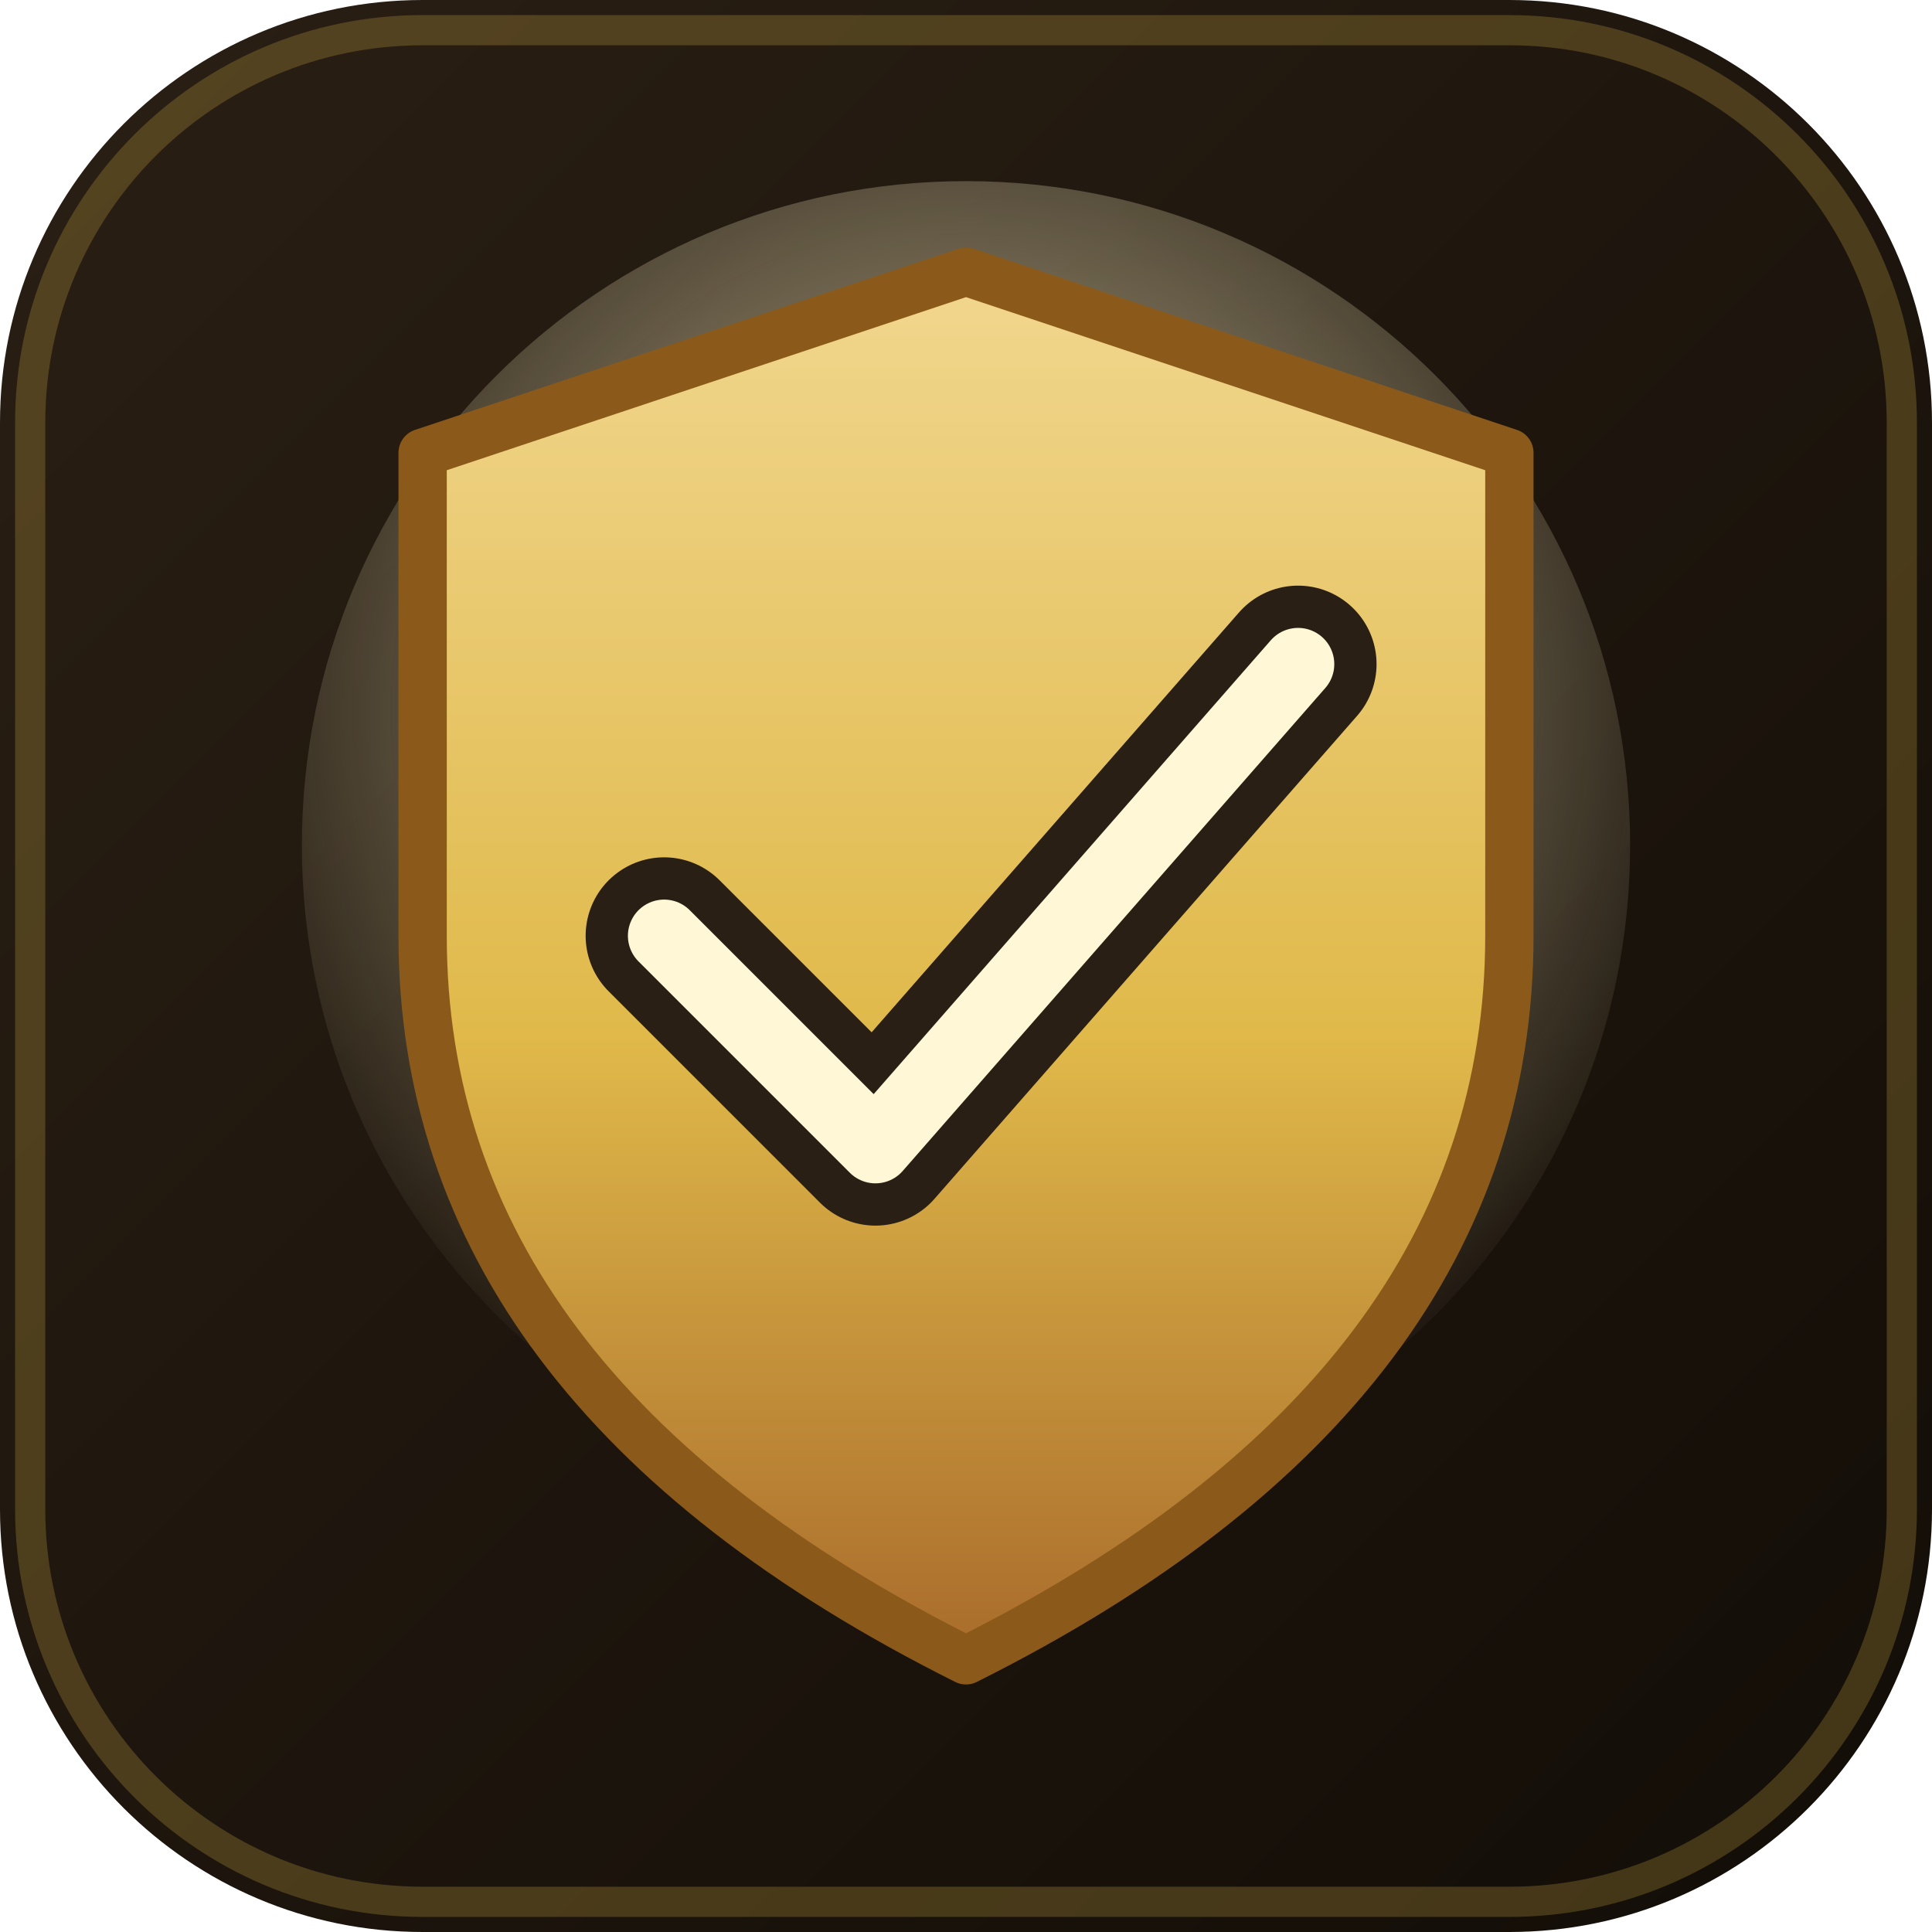
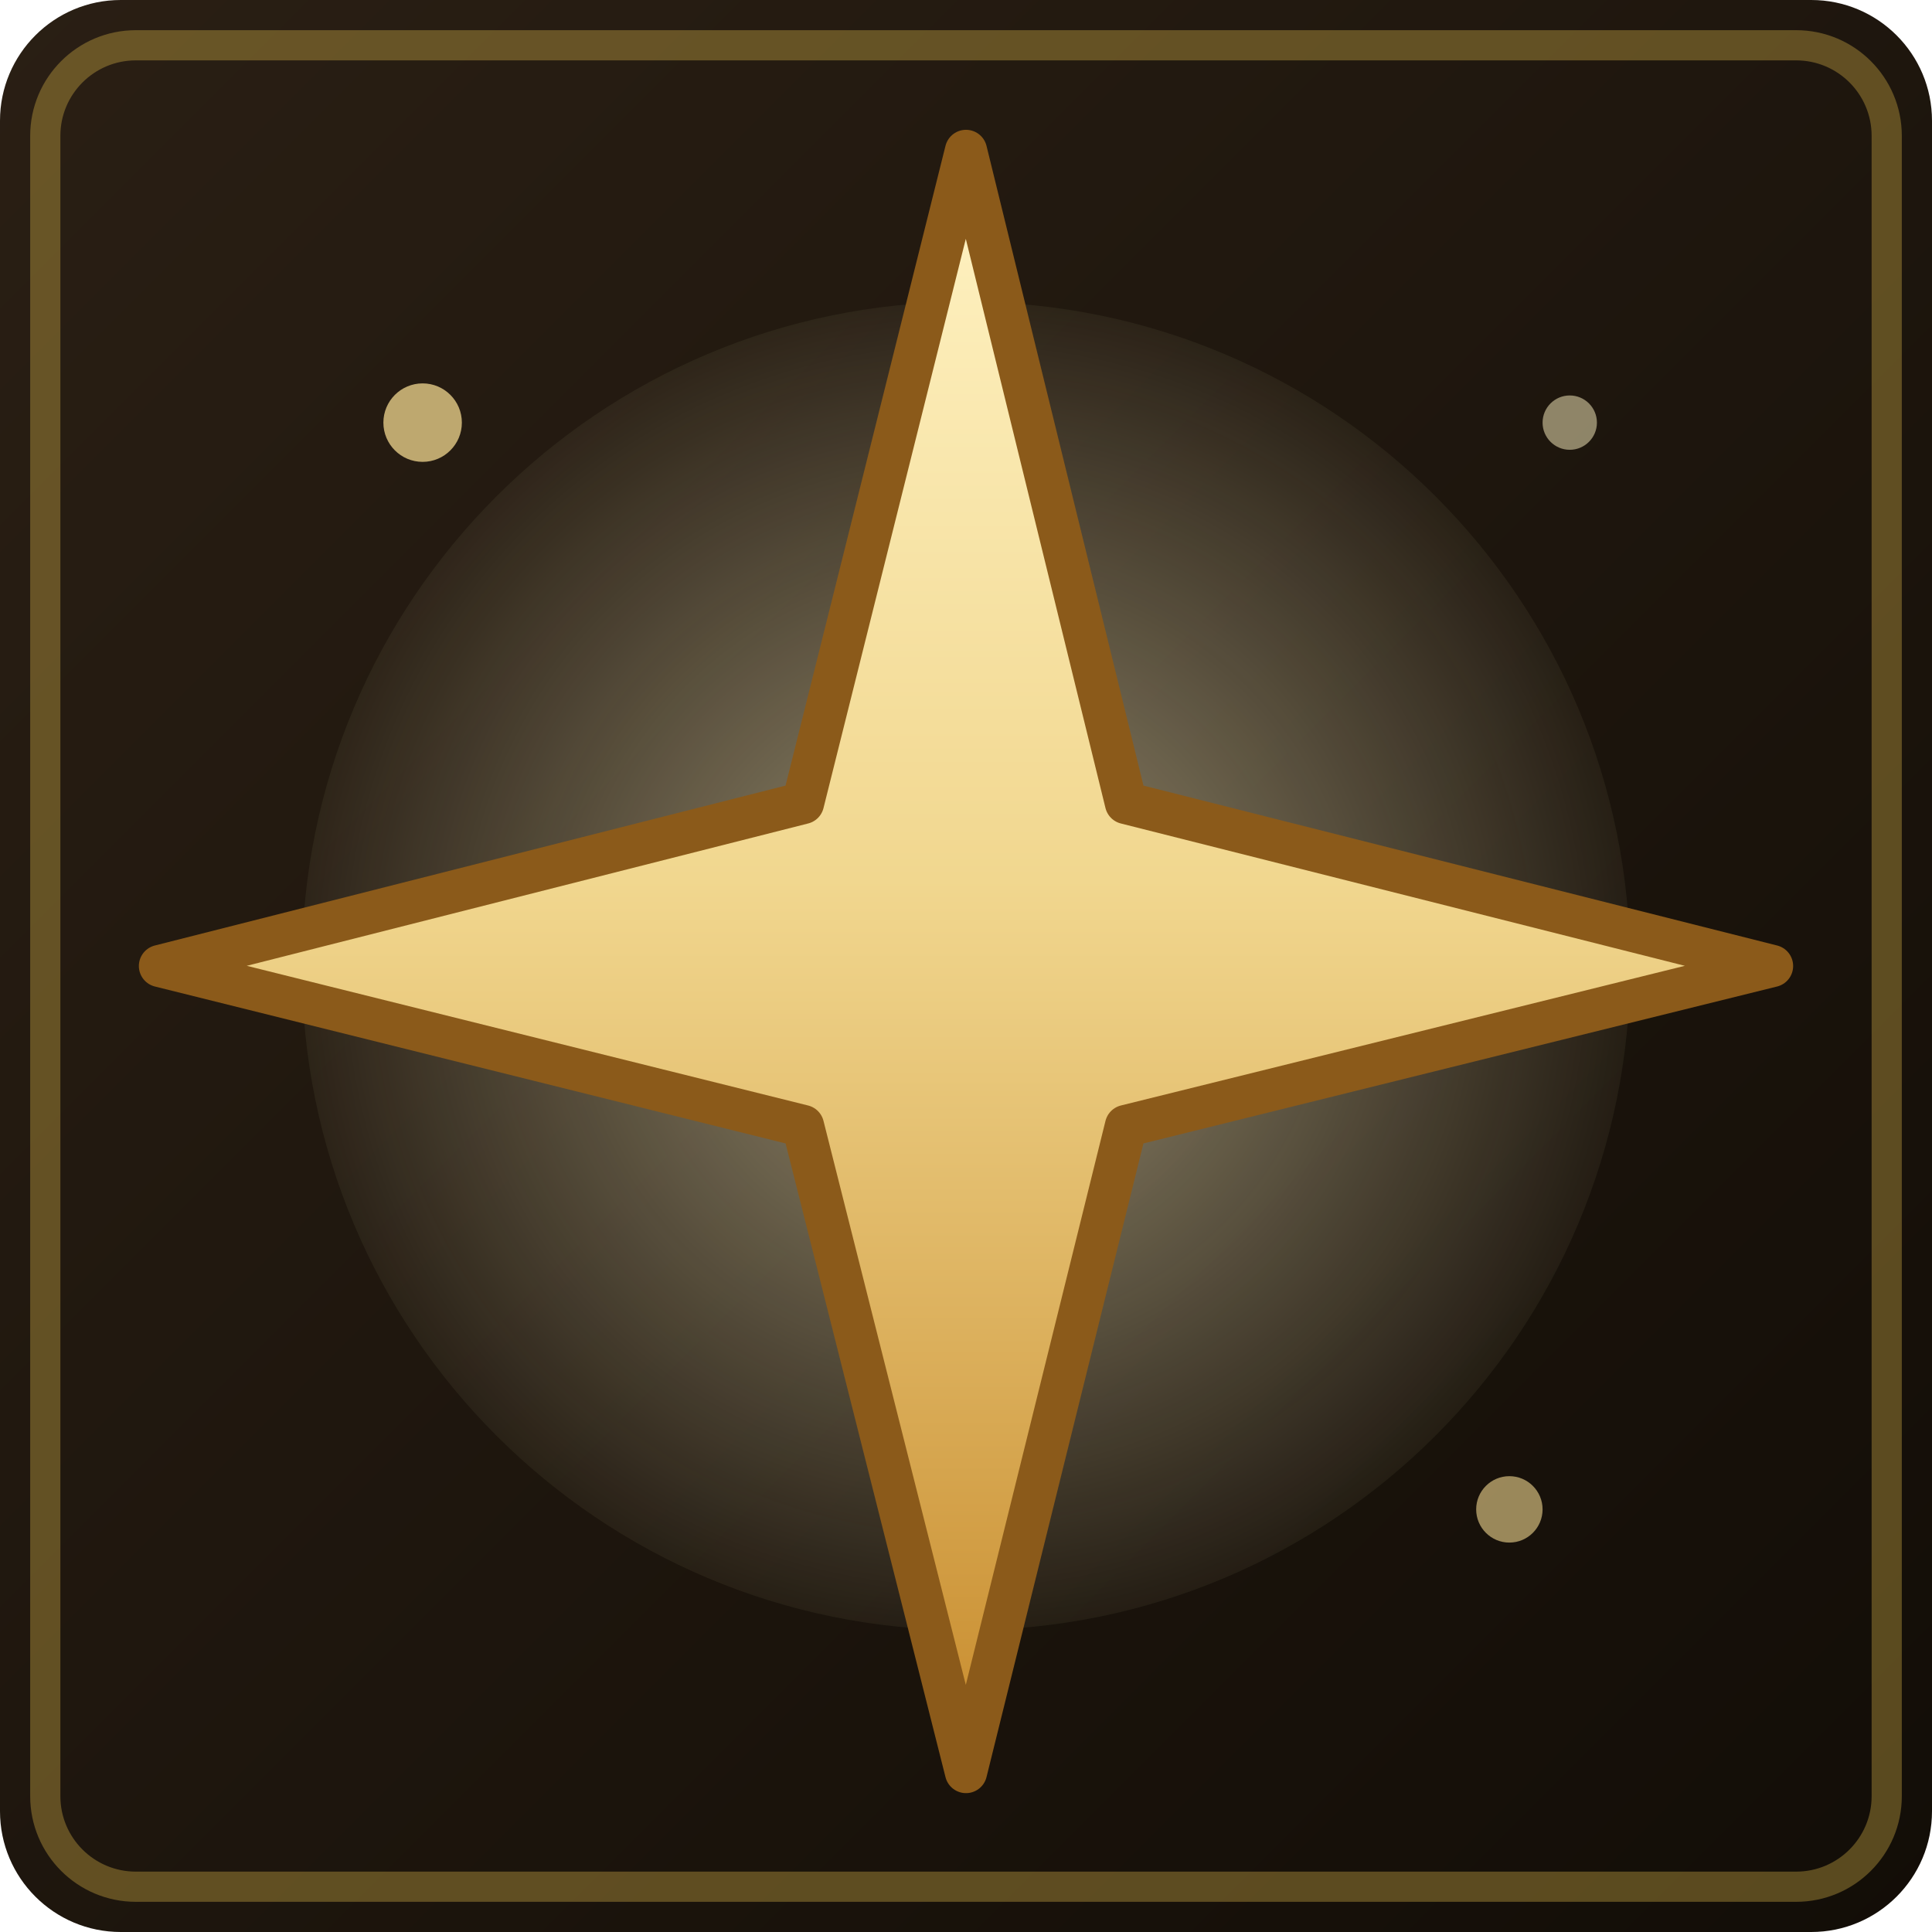
<svg xmlns="http://www.w3.org/2000/svg" viewBox="0 0 64 64" width="64" height="64">
  <defs>
    <linearGradient id="bg" x1="0" y1="0" x2="1" y2="1">
      <stop offset="0" stop-color="#2a1f14" />
      <stop offset="1" stop-color="#120d07" />
    </linearGradient>
-     <linearGradient id="shield" x1="0" y1="0" x2="0" y2="1">
-       <stop offset="0" stop-color="#f1d78f" />
-       <stop offset=".55" stop-color="#e0b94a" />
-       <stop offset="1" stop-color="#a86a2b" />
+     <linearGradient id="gold" x1="0" y1="0" x2="0" y2="1">
+       <stop offset="0" stop-color="#fff3c4" />
+       <stop offset=".45" stop-color="#f1d78f" />
+       <stop offset="1" stop-color="#c78a2b" />
    </linearGradient>
-     <radialGradient id="glow" cx=".5" cy=".4" r=".6">
-       <stop offset="0" stop-color="#fff3c4" stop-opacity=".75" />
+     <radialGradient id="glow" cx=".5" cy=".5" r=".55">
+       <stop offset="0" stop-color="#fff3c4" stop-opacity=".55" />
      <stop offset="1" stop-color="#fff3c4" stop-opacity="0" />
    </radialGradient>
  </defs>
-   <rect x="0" y="0" width="64" height="64" rx="14" fill="url(#bg)" />
-   <rect x="1" y="1" width="62" height="62" rx="13" fill="none" stroke="#e0b94a" stroke-opacity=".24" stroke-width="1" />
-   <circle cx="32" cy="28" r="22" fill="url(#glow)" />
-   <path d="M32 9 L50 15 L50 31 Q50 46 32 55 Q14 46 14 31 L14 15 Z" fill="url(#shield)" stroke="#8b5a1a" stroke-width="1.6" stroke-linejoin="round" />
-   <path d="M22 31 L29 38 L43 22" fill="none" stroke="#2a1f14" stroke-width="5.2" stroke-linecap="round" stroke-linejoin="round" />
-   <path d="M22 31 L29 38 L43 22" fill="none" stroke="#fff7d6" stroke-width="2.4" stroke-linecap="round" stroke-linejoin="round" />
+   <rect x="0" y="0" width="64" height="64" rx="4" fill="url(#bg)" />
+   <rect x="1.5" y="1.5" width="61" height="61" rx="3" fill="none" stroke="#e0b94a" stroke-opacity=".35" stroke-width="1" />
+   <circle cx="32" cy="32" r="22" fill="url(#glow)" />
+   <path d="M32 5 L37.3 26.6 L58.7 32 L37.3 37.3 L32 58.7 L26.6 37.3 L5.3 32 L26.6 26.6 Z" fill="url(#gold)" stroke="#8b5a1a" stroke-width="1.4" stroke-linejoin="round" />
+   <circle cx="14" cy="14" r="1.3" fill="#f1d78f" opacity=".75" />
+   <circle cx="50" cy="50" r="1.1" fill="#f1d78f" opacity=".6" />
+   <circle cx="52" cy="14" r=".9" fill="#fff3c4" opacity=".5" />
</svg>
